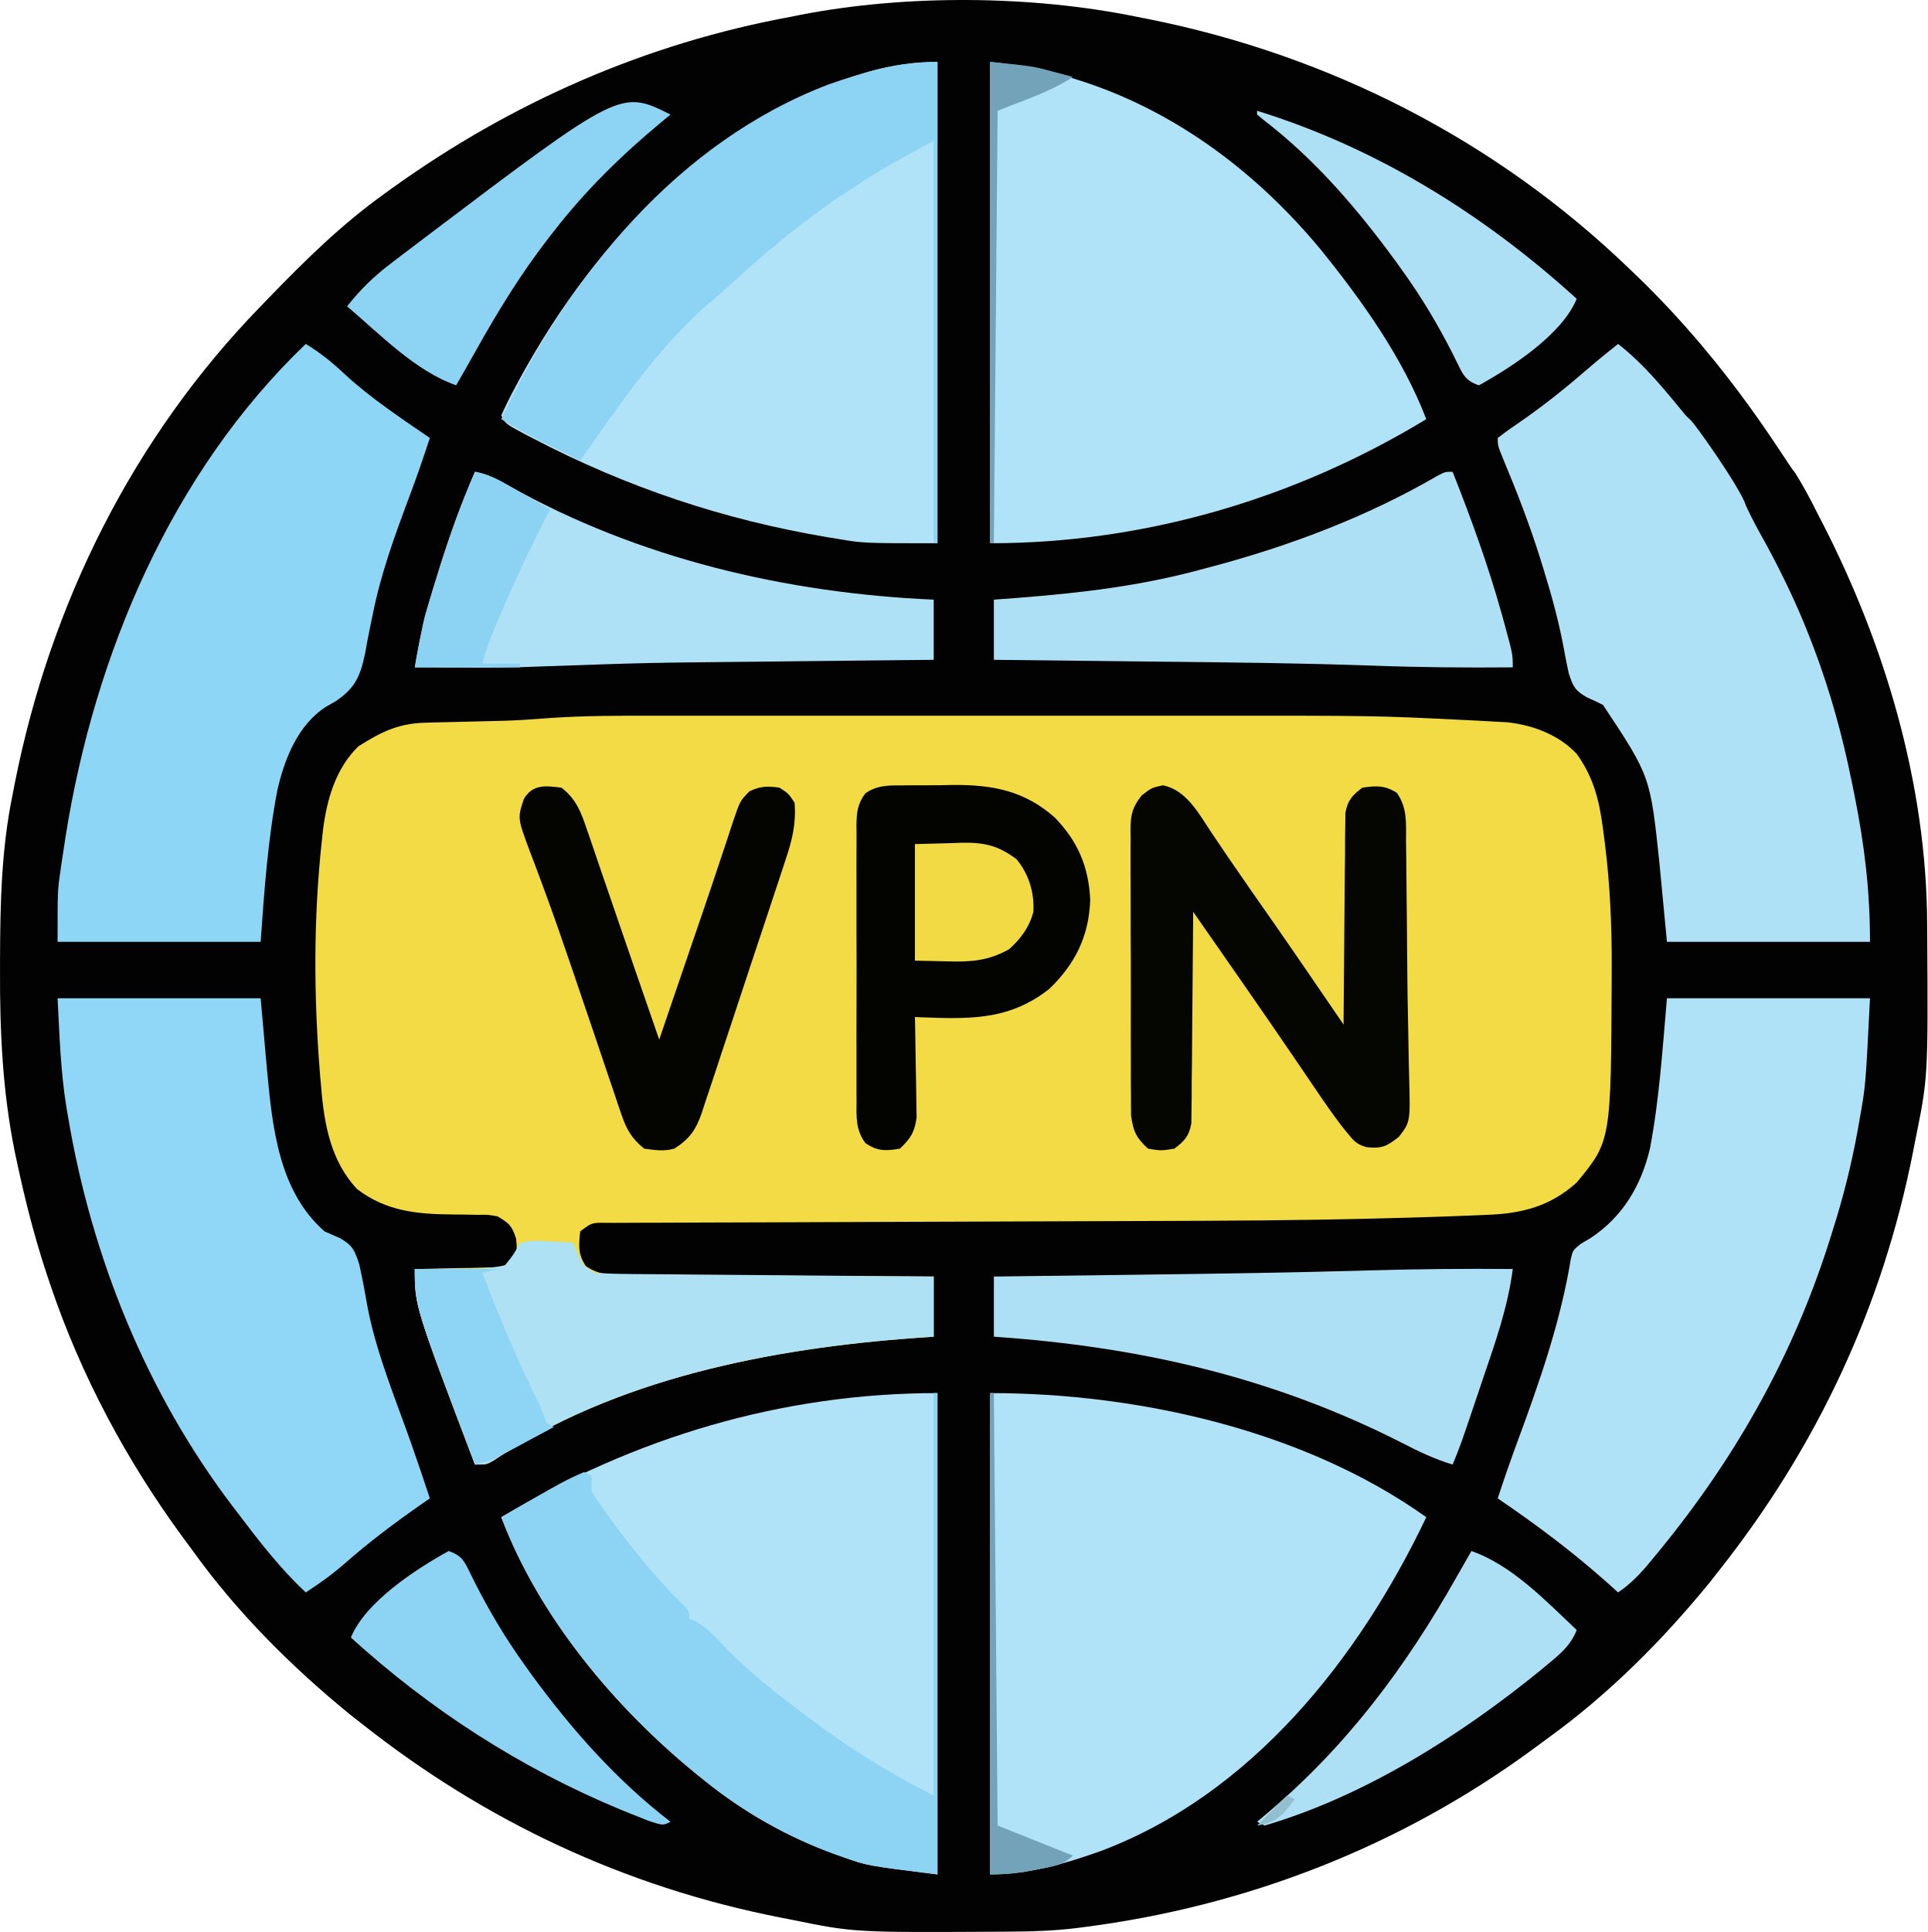
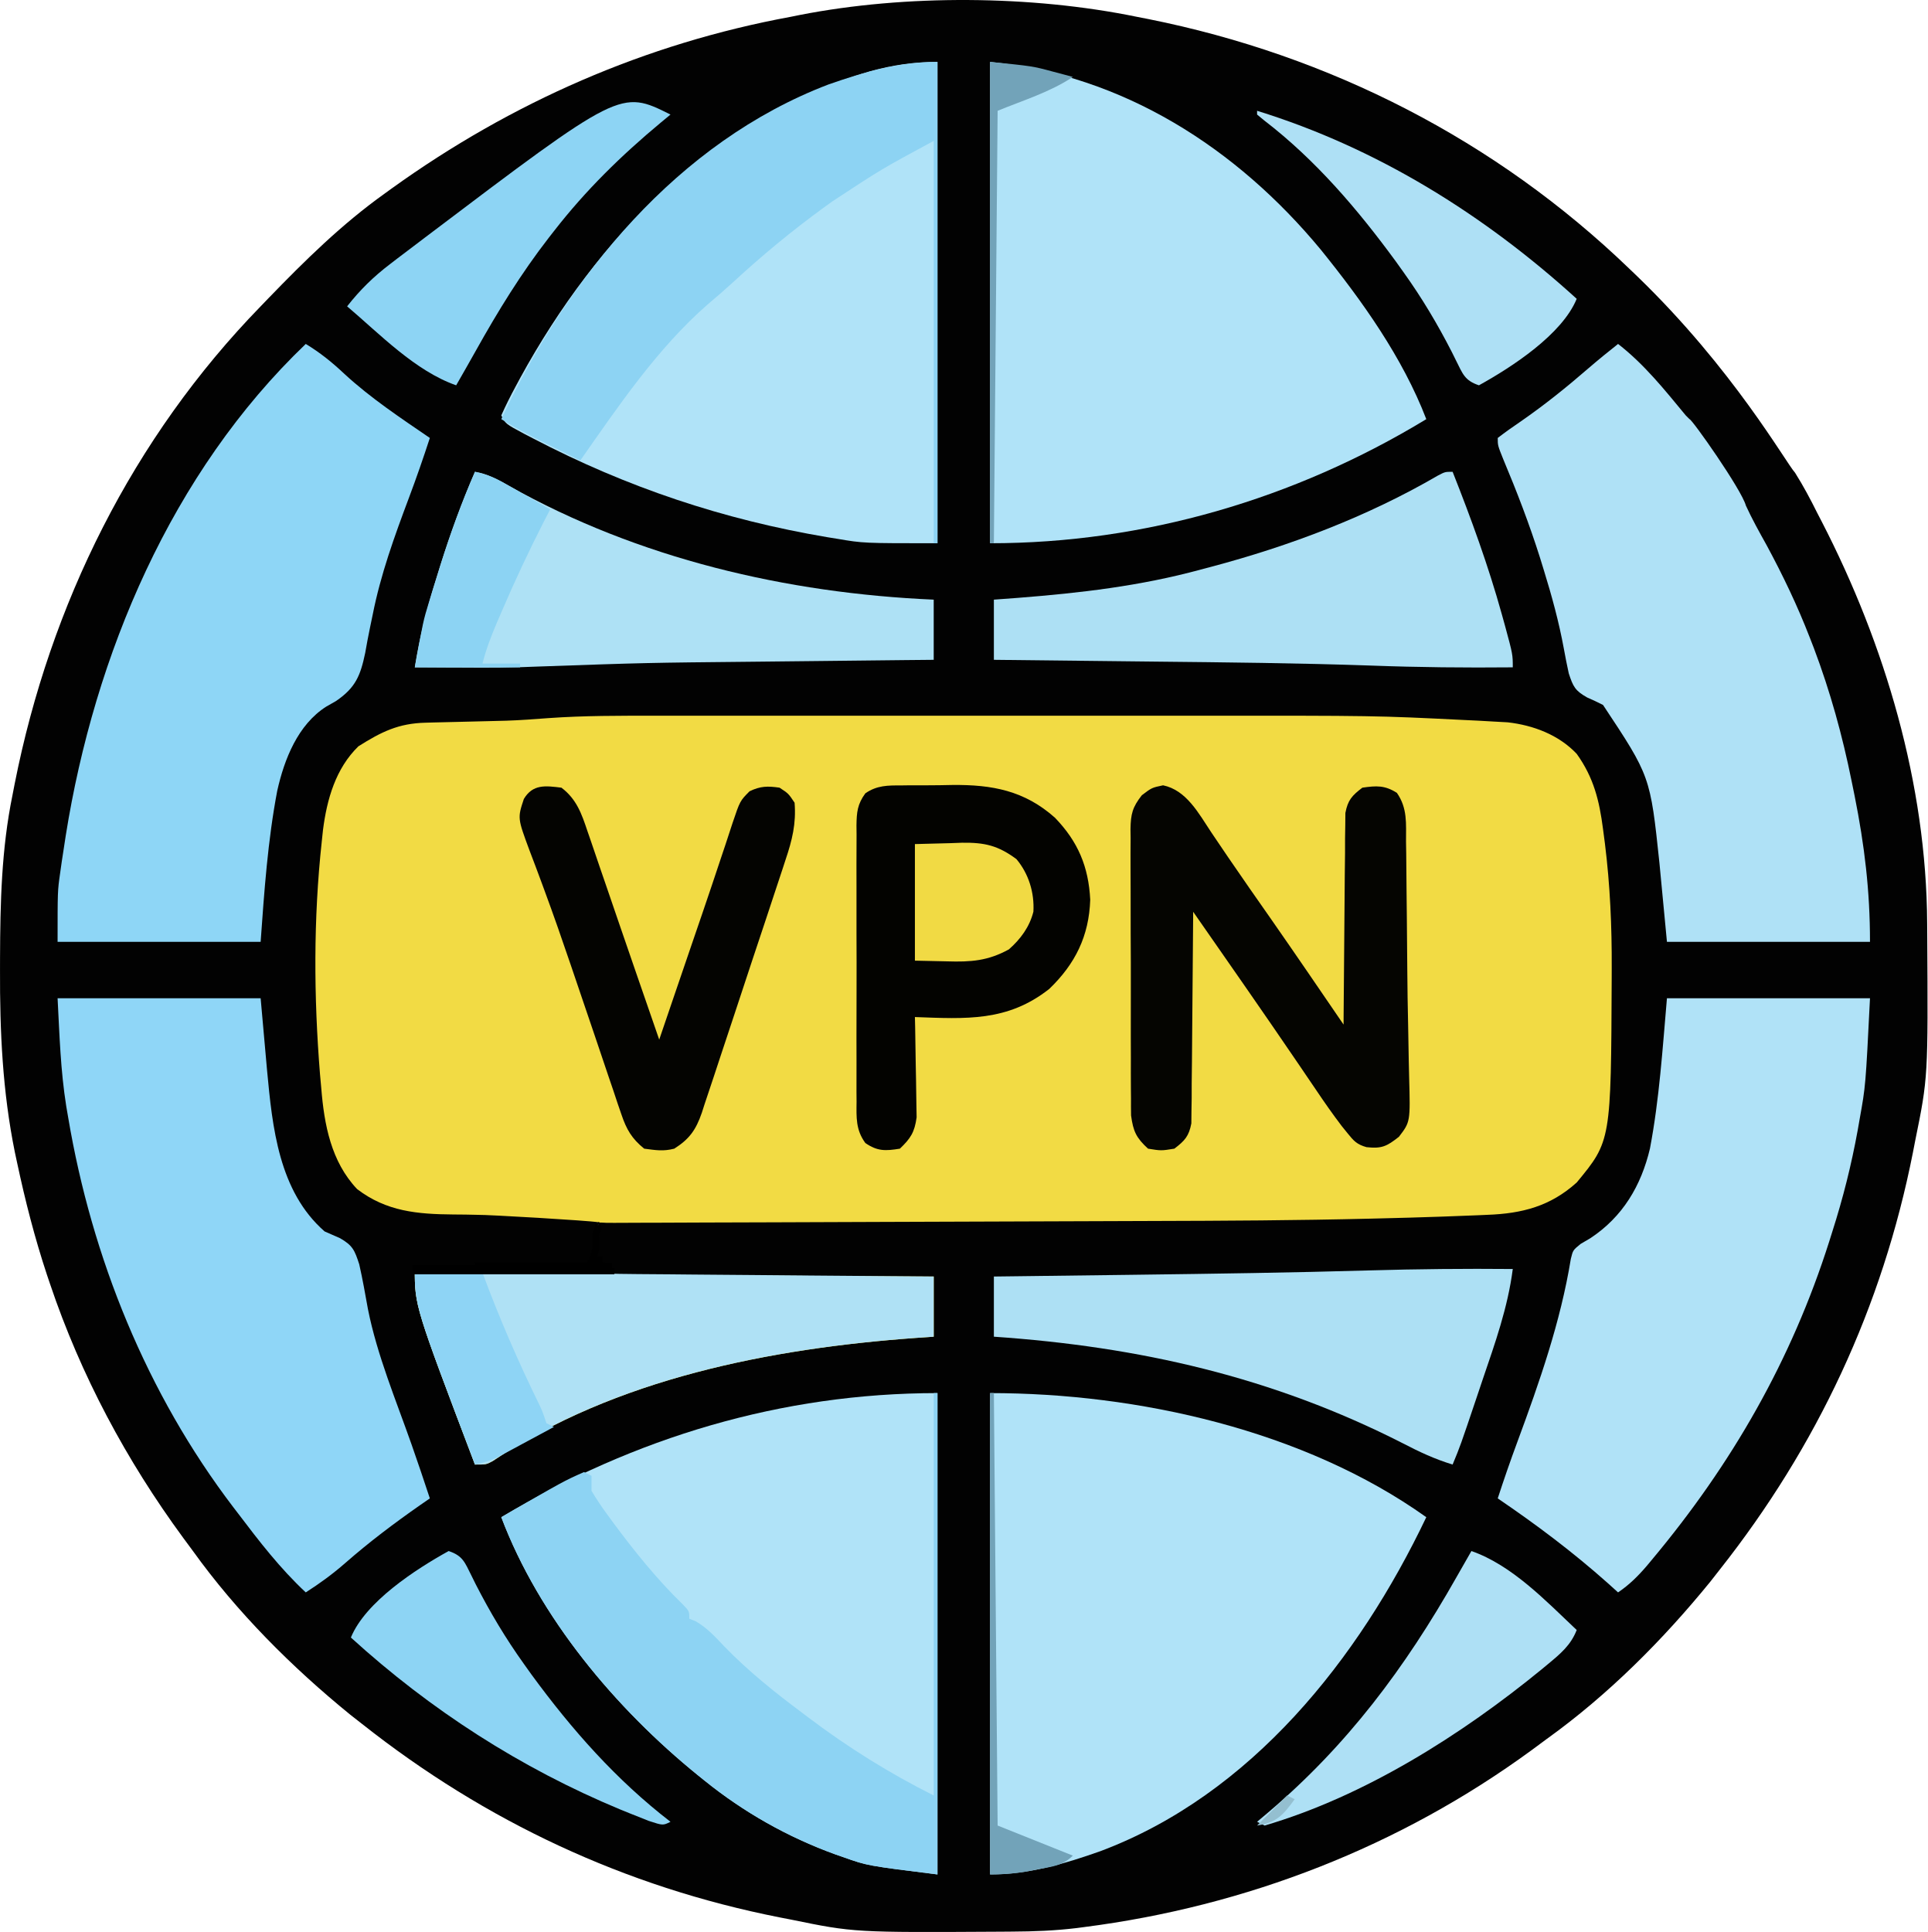
<svg xmlns="http://www.w3.org/2000/svg" viewBox="-11.905 1.686 512.623 513.77" width="512.623px" height="513.77px">
-   <path d="M 290.411 6.15 C 291.93 6.45 291.93 6.45 293.48 6.75 C 341.724 16.4 385.948 38.99 421.411 73.15 C 422.076 73.79 422.741 74.42 423.425 75.08 C 449.013 99.75 463.056 124.76 465.482 127.4 C 467.686 130.9 469.574 134.45 471.411 138.15 C 471.798 138.9 472.184 139.64 472.583 140.41 C 489.431 173.09 500.425 210.2 500.614 247.16 C 500.621 248.08 500.628 249.01 500.636 249.96 C 500.862 288.188 500.862 288.188 497.411 305.148 C 497.218 306.146 497.024 307.144 496.825 308.173 C 488.706 349.26 471.336 386.353 445.411 419.148 C 444.599 420.186 443.787 421.224 442.95 422.293 C 430.282 437.858 415.729 452.437 399.411 464.148 C 398.089 465.126 396.768 466.104 395.446 467.082 C 360.341 492.765 319.527 508.614 276.411 514.148 C 275.744 514.236 275.077 514.323 274.389 514.413 C 268.673 515.109 263.034 515.323 257.278 515.351 C 256.332 515.358 255.386 515.366 254.411 515.373 C 215.266 515.599 215.266 515.599 198.411 512.148 C 196.916 511.858 196.916 511.858 195.391 511.562 C 154.302 503.444 117.208 486.074 84.411 460.148 C 83.374 459.336 82.336 458.524 81.267 457.687 C 65.7 445.018 51.133 430.46 39.411 414.148 C 38.547 412.978 37.683 411.809 36.817 410.64 C 21.674 390.014 9.592 367.405 1.411 343.148 C 0.998 341.926 0.998 341.926 0.577 340.679 C -2.661 330.908 -5.194 321.026 -7.339 310.961 C -7.538 310.036 -7.736 309.111 -7.941 308.159 C -11.234 291.952 -11.964 276.018 -11.901 259.523 C -11.899 258.505 -11.897 257.487 -11.895 256.438 C -11.845 241.81 -11.531 227.52 -8.589 213.15 C -8.299 211.65 -8.299 211.65 -8.003 210.13 C 1.428 162.4 23.397 118.1 57.411 83.15 C 58.104 82.43 58.796 81.71 59.51 80.97 C 69.249 70.9 78.998 61.3 90.411 53.15 C 91.03 52.7 91.649 52.25 92.287 51.79 C 124.122 28.9 159.801 13.25 198.411 6.15 C 199.212 5.99 200.013 5.83 200.837 5.66 C 228.904 0.17 262.413 0.4 290.411 6.15 Z" fill="#020202" style="stroke-width: 1;" />
-   <path d="M 162.349 192.02 C 164.31 192.02 166.272 192.02 168.234 192.01 C 173.524 192.01 178.814 192.01 184.105 192.01 C 189.685 192.02 195.265 192.01 200.845 192.01 C 210.23 192.01 219.614 192.01 228.998 192.02 C 239.765 192.02 250.532 192.02 261.299 192.02 C 270.606 192.01 279.914 192.01 289.222 192.01 C 294.752 192.02 300.282 192.02 305.812 192.01 C 354.031 191.99 354.031 191.99 377.411 193.15 C 378.721 193.21 380.031 193.28 381.381 193.34 C 382.722 193.42 384.062 193.49 385.403 193.57 C 386.608 193.64 387.813 193.7 389.055 193.77 C 395.872 194.54 402.639 197.1 407.411 202.15 C 411.934 208.47 413.425 214.55 414.411 222.15 C 414.578 223.42 414.745 224.7 414.917 226.01 C 416.295 237.1 416.775 248.04 416.724 259.211 C 416.722 260.053 416.719 260.895 416.717 261.763 C 416.54 305.103 416.54 305.103 407.411 316.148 C 400.402 322.467 392.893 324.402 383.684 324.739 C 382.433 324.794 382.433 324.794 381.158 324.851 C 378.576 324.961 375.994 325.057 373.411 325.148 C 372.259 325.19 372.259 325.19 371.084 325.233 C 365.739 325.423 360.394 325.567 355.047 325.695 C 354.203 325.716 353.359 325.737 352.49 325.759 C 333.075 326.23 313.661 326.329 294.241 326.378 C 288.062 326.394 281.884 326.418 275.705 326.443 C 258.175 326.513 240.645 326.574 223.114 326.625 C 213.349 326.653 203.585 326.689 193.82 326.732 C 187.675 326.758 181.531 326.776 175.386 326.788 C 171.596 326.797 167.806 326.814 164.016 326.834 C 162.255 326.841 160.495 326.846 158.735 326.846 C 156.343 326.847 153.95 326.86 151.558 326.877 C 150.504 326.873 150.504 326.873 149.43 326.869 C 145.478 326.813 145.478 326.813 142.411 329.148 C 142 332.852 141.767 335.193 143.89 338.341 C 147.485 340.918 150.864 340.72 155.127 340.694 C 156.445 340.71 156.445 340.71 157.789 340.725 C 160.689 340.755 163.589 340.756 166.489 340.758 C 168.501 340.773 170.514 340.789 172.526 340.808 C 177.819 340.851 183.113 340.871 188.406 340.886 C 193.809 340.906 199.212 340.948 204.614 340.988 C 215.213 341.063 225.812 341.114 236.411 341.148 C 236.411 346.428 236.411 351.708 236.411 357.148 C 234.827 357.258 233.243 357.367 231.61 357.48 C 193.224 360.252 151.653 368.268 119.151 390.206 C 117.411 391.148 117.411 391.148 114.411 391.148 C 98.411 348.976 98.411 348.976 98.411 339.148 C 99.123 339.139 99.834 339.13 100.567 339.12 C 103.786 339.066 107.005 338.983 110.224 338.898 C 111.343 338.884 112.463 338.87 113.616 338.855 C 114.689 338.823 115.763 338.791 116.868 338.758 C 117.858 338.737 118.848 338.716 119.868 338.694 C 122.53 338.363 122.53 338.363 124.262 336.302 C 125.66 334.105 125.66 334.105 125.349 331.086 C 124.248 327.638 123.475 326.954 120.411 325.148 C 117.841 324.696 117.841 324.696 115.052 324.742 C 114.018 324.72 112.984 324.698 111.919 324.676 C 110.844 324.667 109.769 324.658 108.661 324.648 C 99.153 324.567 90.887 323.878 83.066 317.894 C 76.144 310.589 74.313 300.734 73.536 291.086 C 73.425 289.849 73.313 288.613 73.198 287.338 C 71.538 266.805 71.436 246.01 73.661 225.52 C 73.77 224.49 73.879 223.46 73.992 222.4 C 75.033 214.24 77.36 206.04 83.411 200.15 C 89.522 196.3 94.044 194.04 101.298 193.87 C 101.992 193.85 102.686 193.83 103.401 193.81 C 105.634 193.75 107.866 193.7 110.099 193.65 C 112.285 193.6 114.471 193.54 116.657 193.49 C 118.675 193.43 120.693 193.38 122.711 193.34 C 126.471 193.22 130.208 192.93 133.959 192.65 C 143.419 191.98 152.869 192.01 162.349 192.02 Z" fill="#F2DB44" style="stroke-width: 1;" />
+   <path d="M 290.411 6.15 C 291.93 6.45 291.93 6.45 293.48 6.75 C 341.724 16.4 385.948 38.99 421.411 73.15 C 422.076 73.79 422.741 74.42 423.425 75.08 C 449.013 99.75 463.056 124.76 465.482 127.4 C 467.686 130.9 469.574 134.45 471.411 138.15 C 471.798 138.9 472.184 139.64 472.583 140.41 C 489.431 173.09 500.425 210.2 500.614 247.16 C 500.621 248.08 500.628 249.01 500.636 249.96 C 500.862 288.188 500.862 288.188 497.411 305.148 C 497.218 306.146 497.024 307.144 496.825 308.173 C 488.706 349.26 471.336 386.353 445.411 419.148 C 444.599 420.186 443.787 421.224 442.95 422.293 C 430.282 437.858 415.729 452.437 399.411 464.148 C 398.089 465.126 396.768 466.104 395.446 467.082 C 360.341 492.765 319.527 508.614 276.411 514.148 C 275.744 514.236 275.077 514.323 274.389 514.413 C 268.673 515.109 263.034 515.323 257.278 515.351 C 256.332 515.358 255.386 515.366 254.411 515.373 C 215.266 515.599 215.266 515.599 198.411 512.148 C 196.916 511.858 196.916 511.858 195.391 511.562 C 154.302 503.444 117.208 486.074 84.411 460.148 C 83.374 459.336 82.336 458.524 81.267 457.687 C 65.7 445.018 51.133 430.46 39.411 414.148 C 38.547 412.978 37.683 411.809 36.817 410.64 C 21.674 390.014 9.592 367.405 1.411 343.148 C 0.998 341.926 0.998 341.926 0.577 340.679 C -2.661 330.908 -5.194 321.026 -7.339 310.961 C -7.538 310.036 -7.736 309.111 -7.941 308.159 C -11.234 291.952 -11.964 276.018 -11.901 259.523 C -11.899 258.505 -11.897 257.487 -11.895 256.438 C -11.845 241.81 -11.531 227.52 -8.589 213.15 C -8.299 211.65 -8.299 211.65 -8.003 210.13 C 1.428 162.4 23.397 118.1 57.411 83.15 C 58.104 82.43 58.796 81.71 59.51 80.97 C 69.249 70.9 78.998 61.3 90.411 53.15 C 91.03 52.7 91.649 52.25 92.287 51.79 C 124.122 28.9 159.801 13.25 198.411 6.15 C 199.212 5.99 200.013 5.83 200.837 5.66 C 228.904 0.17 262.413 0.4 290.411 6.15" fill="#020202" style="stroke-width: 1;" />
+   <path d="M 162.349 192.02 C 164.31 192.02 166.272 192.02 168.234 192.01 C 173.524 192.01 178.814 192.01 184.105 192.01 C 189.685 192.02 195.265 192.01 200.845 192.01 C 210.23 192.01 219.614 192.01 228.998 192.02 C 239.765 192.02 250.532 192.02 261.299 192.02 C 270.606 192.01 279.914 192.01 289.222 192.01 C 294.752 192.02 300.282 192.02 305.812 192.01 C 354.031 191.99 354.031 191.99 377.411 193.15 C 378.721 193.21 380.031 193.28 381.381 193.34 C 382.722 193.42 384.062 193.49 385.403 193.57 C 386.608 193.64 387.813 193.7 389.055 193.77 C 395.872 194.54 402.639 197.1 407.411 202.15 C 411.934 208.47 413.425 214.55 414.411 222.15 C 414.578 223.42 414.745 224.7 414.917 226.01 C 416.295 237.1 416.775 248.04 416.724 259.211 C 416.722 260.053 416.719 260.895 416.717 261.763 C 416.54 305.103 416.54 305.103 407.411 316.148 C 400.402 322.467 392.893 324.402 383.684 324.739 C 382.433 324.794 382.433 324.794 381.158 324.851 C 378.576 324.961 375.994 325.057 373.411 325.148 C 372.259 325.19 372.259 325.19 371.084 325.233 C 365.739 325.423 360.394 325.567 355.047 325.695 C 354.203 325.716 353.359 325.737 352.49 325.759 C 333.075 326.23 313.661 326.329 294.241 326.378 C 288.062 326.394 281.884 326.418 275.705 326.443 C 258.175 326.513 240.645 326.574 223.114 326.625 C 213.349 326.653 203.585 326.689 193.82 326.732 C 187.675 326.758 181.531 326.776 175.386 326.788 C 171.596 326.797 167.806 326.814 164.016 326.834 C 162.255 326.841 160.495 326.846 158.735 326.846 C 156.343 326.847 153.95 326.86 151.558 326.877 C 150.504 326.873 150.504 326.873 149.43 326.869 C 145.478 326.813 148.839 325.335 145.348 338.635 C 114.155 339.254 150.864 340.72 155.127 340.694 C 156.445 340.71 156.445 340.71 157.789 340.725 C 160.689 340.755 163.589 340.756 166.489 340.758 C 168.501 340.773 170.514 340.789 172.526 340.808 C 177.819 340.851 183.113 340.871 188.406 340.886 C 193.809 340.906 199.212 340.948 204.614 340.988 C 215.213 341.063 225.812 341.114 236.411 341.148 C 236.411 346.428 236.411 351.708 236.411 357.148 C 234.827 357.258 233.243 357.367 231.61 357.48 C 193.224 360.252 151.653 368.268 119.151 390.206 C 117.411 391.148 117.411 391.148 114.411 391.148 C 98.411 348.976 98.411 348.976 98.411 339.148 C 99.123 339.139 99.834 339.13 100.567 339.12 C 103.786 339.066 107.005 338.983 110.224 338.898 C 111.343 338.884 112.463 338.87 113.616 338.855 C 114.689 338.823 115.763 338.791 116.868 338.758 C 117.858 338.737 144.172 338.716 145.192 338.694 C 146.222 332.75 147.428 330.674 147.236 326.714 C 144.666 326.262 117.841 324.696 115.052 324.742 C 114.018 324.72 112.984 324.698 111.919 324.676 C 110.844 324.667 109.769 324.658 108.661 324.648 C 99.153 324.567 90.887 323.878 83.066 317.894 C 76.144 310.589 74.313 300.734 73.536 291.086 C 73.425 289.849 73.313 288.613 73.198 287.338 C 71.538 266.805 71.436 246.01 73.661 225.52 C 73.77 224.49 73.879 223.46 73.992 222.4 C 75.033 214.24 77.36 206.04 83.411 200.15 C 89.522 196.3 94.044 194.04 101.298 193.87 C 101.992 193.85 102.686 193.83 103.401 193.81 C 105.634 193.75 107.866 193.7 110.099 193.65 C 112.285 193.6 114.471 193.54 116.657 193.49 C 118.675 193.43 120.693 193.38 122.711 193.34 C 126.471 193.22 130.208 192.93 133.959 192.65 C 143.419 191.98 152.869 192.01 162.349 192.02 Z" fill="#F2DB44" style="stroke-width: 1;" />
  <path d="M 237.411 372.148 C 237.411 414.388 237.411 456.628 237.411 500.148 C 218.711 497.811 218.711 497.811 212.474 495.586 C 211.736 495.33 210.999 495.075 210.239 494.812 C 197.606 490.238 185.853 483.591 175.411 475.148 C 174.874 474.717 174.337 474.285 173.784 473.841 C 151.813 456.043 131.494 431.822 121.411 405.148 C 156.838 383.938 196.053 372.148 237.411 372.148 Z" fill="#B0E3F8" style="stroke-width: 1;" />
  <path d="M 237.411 18.15 C 237.411 60.39 237.411 102.63 237.411 146.15 C 217.677 146.15 217.677 146.15 210.724 144.96 C 209.902 144.83 209.081 144.69 208.235 144.56 C 180.473 139.88 154.789 131.29 129.849 118.27 C 129.116 117.89 128.382 117.51 127.627 117.12 C 122.535 114.4 122.535 114.4 121.411 112.15 C 122.598 109.5 123.845 107 125.224 104.46 C 125.633 103.7 126.043 102.94 126.464 102.15 C 146.959 64.72 177.794 33.01 219.427 20.66 C 225.395 18.99 231.191 18.15 237.411 18.15 Z" fill="#B0E3F8" style="stroke-width: 1;" />
  <path d="M 251.411 372.148 C 290.629 372.148 334.902 381.982 367.411 405.148 C 349.462 442.807 320.908 478.911 280.716 493.972 C 271.133 497.365 261.645 500.148 251.411 500.148 C 251.411 457.908 251.411 415.668 251.411 372.148 Z" fill="#B0E3F8" style="stroke-width: 1;" />
  <path d="M 251.411 18.15 C 286.771 21.68 316.989 41.02 339.411 68.15 C 350.372 81.72 361.118 96.77 367.411 113.15 C 332.424 134.41 292.296 146.15 251.411 146.15 C 251.411 103.91 251.411 61.67 251.411 18.15 Z" fill="#B0E3F8" style="stroke-width: 1;" />
  <path d="M 418.411 93.15 C 425.439 98.61 430.769 105.33 436.411 112.15 C 436.741 112.48 437.071 112.81 437.411 113.15 C 438 113.05 451.263 131.87 452.411 136.15 C 454.062 139.75 455.983 143.19 457.911 146.65 C 462.248 154.69 466.113 162.75 469.411 171.27 C 469.76 172.17 470.109 173.07 470.468 173.99 C 474.852 185.6 478.083 197.31 480.536 209.46 C 480.924 211.37 480.924 211.37 481.32 213.31 C 483.962 226.54 485.411 238.57 485.411 252.148 C 467.591 252.148 449.771 252.148 431.411 252.148 C 430.751 245.22 430.091 238.29 429.411 231.15 C 426.981 208.1 426.981 208.1 414.411 189.15 C 413.017 188.44 411.6 187.77 410.161 187.15 C 407.003 185.36 406.458 184.29 405.302 180.76 C 404.81 178.56 404.389 176.34 403.98 174.12 C 402.669 167.01 400.795 160.18 398.661 153.27 C 398.322 152.17 397.982 151.07 397.632 149.94 C 394.816 141.04 391.493 132.41 387.88 123.81 C 386.411 120.15 386.411 120.15 386.411 118.15 C 388.443 116.59 390.481 115.14 392.599 113.71 C 398.906 109.34 404.774 104.62 410.571 99.59 C 413.14 97.38 415.751 95.25 418.411 93.15 Z" fill="#AFE1F6" style="stroke-width: 1;" />
  <path d="M 69.411 93.15 C 73.261 95.48 76.446 98.06 79.724 101.15 C 86.709 107.58 94.59 112.8 102.411 118.15 C 100.672 123.49 98.836 128.78 96.862 134.03 C 93.005 144.31 89.311 154.46 87.189 165.26 C 86.842 166.92 86.842 166.92 86.488 168.62 C 86.03 170.84 85.605 173.07 85.22 175.31 C 83.946 181.38 82.666 184.55 77.442 188.12 C 76.59 188.6 75.737 189.09 74.858 189.59 C 67.321 194.39 63.704 203.56 61.829 211.96 C 59.304 225.2 58.37 238.73 57.411 252.148 C 39.591 252.148 21.771 252.148 3.411 252.148 C 3.411 238.62 3.411 238.62 4.075 233.95 C 4.225 232.9 4.374 231.85 4.528 230.76 C 4.695 229.67 4.863 228.58 5.036 227.46 C 5.214 226.3 5.391 225.13 5.574 223.93 C 13.234 175.84 33.674 127.35 69.411 93.15 Z" fill="#8ED6F6" style="stroke-width: 1;" />
  <path d="M 431.411 267.148 C 449.231 267.148 467.051 267.148 485.411 267.148 C 484.245 290.479 484.245 290.479 482.661 299.273 C 482.485 300.281 482.309 301.288 482.127 302.326 C 480.465 311.462 478.237 320.308 475.411 329.148 C 475.138 330.017 474.865 330.887 474.584 331.782 C 464.511 363.47 448.672 391.034 427.411 416.461 C 426.966 416.994 426.522 417.528 426.064 418.077 C 423.725 420.818 421.397 423.123 418.411 425.148 C 417.526 424.349 416.64 423.55 415.728 422.726 C 406.429 414.445 396.707 407.142 386.411 400.148 C 388.07 395.054 389.815 390.01 391.681 384.988 C 397.527 369.177 403.129 353.156 405.85 336.455 C 406.411 334.148 406.411 334.148 408.45 332.48 C 409.304 331.979 410.157 331.477 411.036 330.961 C 419.63 325.306 424.552 317.016 426.896 307.097 C 429.402 293.892 430.248 280.528 431.411 267.148 Z" fill="#B0E2F7" style="stroke-width: 1;" />
  <path d="M 3.411 267.148 C 21.231 267.148 39.051 267.148 57.411 267.148 C 58.724 281.773 58.724 281.773 59.116 286.291 C 60.533 301.467 62.214 318.458 74.411 329.148 C 75.781 329.763 77.157 330.367 78.536 330.961 C 81.893 332.897 82.403 334.124 83.634 337.898 C 84.53 341.843 85.227 345.825 85.946 349.805 C 88.381 362.065 93.41 374.043 97.544 385.801 C 99.217 390.567 100.832 395.35 102.411 400.148 C 101.551 400.743 100.692 401.337 99.806 401.949 C 92.87 406.795 86.215 411.808 79.852 417.392 C 76.519 420.299 73.127 422.771 69.411 425.148 C 62.586 418.778 57.032 411.569 51.411 404.148 C 50.989 403.598 50.568 403.047 50.133 402.48 C 27.121 372.285 12.506 336.109 6.224 298.836 C 6.056 297.864 5.889 296.893 5.717 295.892 C 4.182 286.225 3.935 277.101 3.411 267.148 Z" fill="#8FD6F7" style="stroke-width: 1;" />
-   <path d="M 126.411 332.148 C 129.864 331.562 129.864 331.562 133.661 331.773 C 135.556 331.854 135.556 331.854 137.489 331.937 C 138.454 332.007 139.418 332.077 140.411 332.148 C 140.844 333.097 141.277 334.046 141.724 335.023 C 143.204 338.349 143.204 338.349 146.411 340.148 C 149.309 340.362 152.114 340.46 155.013 340.467 C 155.892 340.477 156.77 340.487 157.675 340.498 C 160.58 340.528 163.486 340.545 166.392 340.562 C 168.405 340.581 170.419 340.601 172.432 340.621 C 177.734 340.672 183.036 340.712 188.338 340.749 C 193.747 340.789 199.156 340.84 204.566 340.89 C 215.181 340.987 225.796 341.072 236.411 341.148 C 236.411 346.428 236.411 351.708 236.411 357.148 C 234.827 357.258 233.243 357.367 231.61 357.48 C 193.224 360.252 151.653 368.268 119.151 390.206 C 117.411 391.148 117.411 391.148 114.411 391.148 C 98.411 348.976 98.411 348.976 98.411 339.148 C 99.117 339.149 99.823 339.151 100.551 339.152 C 103.755 339.14 106.957 339.082 110.161 339.023 C 111.272 339.026 112.384 339.028 113.528 339.031 C 116.603 338.957 119.412 338.839 122.411 338.148 C 124.755 335.217 124.755 335.217 126.411 332.148 Z" fill="#AFE1F5" style="stroke-width: 1;" />
+   <path d="M 122.411 338.148 C 126.974 338.48 143.204 338.349 146.411 340.148 C 149.309 340.362 152.114 340.46 155.013 340.467 C 155.892 340.477 156.77 340.487 157.675 340.498 C 160.58 340.528 163.486 340.545 166.392 340.562 C 168.405 340.581 170.419 340.601 172.432 340.621 C 177.734 340.672 183.036 340.712 188.338 340.749 C 193.747 340.789 199.156 340.84 204.566 340.89 C 215.181 340.987 225.796 341.072 236.411 341.148 C 236.411 346.428 236.411 351.708 236.411 357.148 C 234.827 357.258 233.243 357.367 231.61 357.48 C 193.224 360.252 151.653 368.268 119.151 390.206 C 117.411 391.148 117.411 391.148 114.411 391.148 C 98.411 348.976 98.411 348.976 98.411 339.148 C 99.117 339.149 99.823 339.151 100.551 339.152 C 103.755 339.14 106.957 339.082 110.161 339.023 C 111.272 339.026 112.384 339.028 113.528 339.031 C 116.603 338.957 119.412 338.839 122.411 338.148 Z" fill="#AFE1F5" style="stroke-width: 1;" />
  <path d="M 236.411 372.148 C 236.741 372.148 237.071 372.148 237.411 372.148 C 237.411 414.388 237.411 456.628 237.411 500.148 C 218.711 497.811 218.711 497.811 212.474 495.586 C 211.736 495.33 210.999 495.075 210.239 494.812 C 197.606 490.238 185.853 483.591 175.411 475.148 C 174.874 474.717 174.337 474.285 173.784 473.841 C 151.813 456.043 131.494 431.822 121.411 405.148 C 138.055 395.518 138.055 395.518 143.411 393.148 C 144.071 393.478 144.731 393.808 145.411 394.148 C 145.411 395.468 145.411 396.788 145.411 398.148 C 146.753 400.398 148.107 402.43 149.661 404.523 C 150.103 405.13 150.545 405.736 151 406.361 C 156.705 414.071 162.861 421.749 169.763 428.422 C 171.411 430.148 171.411 430.148 171.411 432.148 C 172.235 432.475 172.235 432.475 173.075 432.808 C 176.166 434.581 178.363 437.022 180.786 439.586 C 187.168 446.138 194.087 451.692 201.411 457.148 C 201.965 457.568 202.519 457.988 203.089 458.421 C 213.515 466.307 224.712 473.299 236.411 479.148 C 236.411 443.838 236.411 408.528 236.411 372.148 Z" fill="#8DD3F3" style="stroke-width: 1;" />
  <path d="M 237.411 18.15 C 237.411 60.39 237.411 102.63 237.411 146.15 C 237.081 146.15 236.751 146.15 236.411 146.15 C 236.411 110.84 236.411 75.53 236.411 39.15 C 222.487 46.67 222.487 46.67 209.411 55.27 C 208.712 55.78 208.012 56.28 207.292 56.8 C 198.757 63.01 190.761 69.62 183.005 76.78 C 180.804 78.79 178.565 80.73 176.286 82.65 C 162.909 94.34 152.551 109.68 142.411 124.15 C 139.847 122.88 137.285 121.61 134.724 120.34 C 134.002 119.98 133.281 119.62 132.538 119.26 C 128.73 117.36 125.022 115.41 121.411 113.15 C 139.272 75.12 168.187 39.52 208.411 24.15 C 217.925 20.82 227.258 18.15 237.411 18.15 Z" fill="#8DD3F3" style="stroke-width: 1;" />
  <path d="M 297.411 210.52 C 303.639 211.82 306.879 218 310.224 223.02 C 311.19 224.45 312.158 225.88 313.126 227.31 C 313.649 228.08 314.172 228.86 314.711 229.65 C 318.471 235.17 322.313 240.64 326.137 246.11 C 332.623 255.415 339.015 264.782 345.411 274.148 C 345.415 273.418 345.418 272.688 345.422 271.935 C 345.46 265.049 345.517 258.163 345.595 251.278 C 345.635 247.74 345.667 244.2 345.682 240.66 C 345.7 236.59 345.75 232.52 345.802 228.45 C 345.803 227.18 345.804 225.9 345.806 224.6 C 345.825 223.42 345.845 222.23 345.865 221.02 C 345.879 219.46 345.879 219.46 345.892 217.87 C 346.547 214.44 347.659 213.24 350.411 211.15 C 354.148 210.61 356.364 210.48 359.592 212.53 C 362.434 216.62 362.014 220.63 362.021 225.5 C 362.037 226.54 362.054 227.57 362.072 228.64 C 362.121 232.02 362.142 235.39 362.161 238.77 C 362.186 241.09 362.211 243.41 362.238 245.73 C 362.288 250.36 362.326 254.99 362.356 259.623 C 362.391 264.547 362.468 269.468 362.582 274.39 C 362.652 277.531 362.703 280.671 362.749 283.812 C 362.774 285.233 362.806 286.654 362.847 288.075 C 363.173 300.022 363.173 300.022 360.134 303.984 C 356.887 306.565 355.52 307.184 351.506 306.746 C 348.944 306.015 348.142 305.119 346.482 303.062 C 345.712 302.11 345.712 302.11 344.926 301.139 C 342.586 298.064 340.379 294.918 338.224 291.711 C 337.255 290.286 336.286 288.862 335.317 287.437 C 334.588 286.361 334.588 286.361 333.845 285.263 C 331.651 282.028 329.438 278.807 327.224 275.586 C 326.818 274.995 326.411 274.403 325.993 273.794 C 321.7 267.554 317.375 261.337 313.048 255.121 C 312.311 254.062 311.574 253.003 310.815 251.912 C 309.014 249.32 307.213 246.74 305.411 244.15 C 305.408 244.88 305.404 245.61 305.4 246.36 C 305.362 253.247 305.305 260.133 305.227 267.019 C 305.188 270.559 305.156 274.099 305.14 277.639 C 305.122 281.71 305.072 285.78 305.021 289.851 C 305.019 291.756 305.019 291.756 305.017 293.7 C 304.987 295.471 304.987 295.471 304.957 297.278 C 304.948 298.317 304.939 299.357 304.93 300.427 C 304.276 303.859 303.161 305.048 300.411 307.148 C 296.911 307.711 296.911 307.711 293.411 307.148 C 290.281 304.268 289.467 302.563 288.897 298.316 C 288.87 296.799 288.865 295.282 288.878 293.765 C 288.869 292.934 288.861 292.102 288.852 291.246 C 288.829 288.505 288.836 285.764 288.845 283.023 C 288.84 281.114 288.833 279.205 288.826 277.296 C 288.816 273.298 288.82 269.301 288.835 265.303 C 288.852 260.181 288.828 255.06 288.793 249.94 C 288.771 246 288.773 242.06 288.781 238.12 C 288.782 236.23 288.775 234.34 288.76 232.45 C 288.743 229.81 288.757 227.17 288.78 224.53 C 288.768 223.75 288.757 222.97 288.745 222.17 C 288.815 218.17 289.257 216.34 291.763 213.16 C 294.411 211.15 294.411 211.15 297.411 210.52 Z" fill="#050501" style="stroke-width: 1;" />
  <path d="M 374.411 127.15 C 379.339 139.6 383.885 152.06 387.474 164.96 C 387.772 166.03 388.071 167.11 388.378 168.21 C 390.411 175.71 390.411 175.71 390.411 179.15 C 377.846 179.27 365.312 179.15 352.755 178.68 C 333.444 178.01 314.128 177.82 294.807 177.62 C 290.005 177.56 285.203 177.51 280.401 177.46 C 271.071 177.35 261.741 177.25 252.411 177.15 C 252.411 171.87 252.411 166.59 252.411 161.15 C 254.538 160.99 256.665 160.83 258.857 160.67 C 275.413 159.37 291.339 157.53 307.411 153.15 C 308.288 152.92 309.164 152.69 310.067 152.45 C 331.03 146.89 351.733 139.08 370.513 128.14 C 372.411 127.15 372.411 127.15 374.411 127.15 Z" fill="#ADE0F4" style="stroke-width: 1;" />
  <path d="M 390.411 339.148 C 389.097 349.357 385.718 358.831 382.411 368.523 C 381.858 370.165 381.306 371.807 380.755 373.449 C 376.45 386.221 376.45 386.221 374.411 391.148 C 369.742 389.732 365.534 387.773 361.224 385.523 C 326.532 367.846 291.071 359.803 252.411 357.148 C 252.411 351.868 252.411 346.588 252.411 341.148 C 254.479 341.123 256.547 341.098 258.677 341.072 C 268.276 340.955 277.875 340.834 287.474 340.711 C 288.335 340.7 289.196 340.689 290.083 340.677 C 310.847 340.411 331.608 340.125 352.366 339.52 C 365.051 339.15 377.722 339.033 390.411 339.148 Z" fill="#ADE0F4" style="stroke-width: 1;" />
  <path d="M 114.411 127.15 C 117.836 127.71 120.538 129.24 123.536 130.93 C 157.929 150.23 197.266 159.44 236.411 161.15 C 236.411 166.43 236.411 171.71 236.411 177.15 C 232.692 177.19 232.692 177.19 228.898 177.22 C 220.604 177.31 212.31 177.4 204.016 177.49 C 198.999 177.54 193.982 177.6 188.965 177.65 C 160.058 177.93 160.058 177.93 131.171 178.94 C 124.416 179.26 117.672 179.26 110.911 179.21 C 109.07 179.2 109.07 179.2 107.192 179.2 C 104.265 179.19 101.338 179.17 98.411 179.15 C 99.683 171 101.697 163.26 104.161 155.4 C 104.512 154.27 104.864 153.13 105.226 151.96 C 107.888 143.51 110.87 135.28 114.411 127.15 Z" fill="#AEE1F5" style="stroke-width: 1;" />
  <path d="M 227.817 210.55 C 228.538 210.54 229.259 210.53 230.001 210.52 C 231.527 210.51 233.054 210.51 234.58 210.52 C 236.877 210.52 239.169 210.48 241.466 210.43 C 251.916 210.34 260.511 211.9 268.634 219.12 C 274.779 225.47 277.601 232.17 278.036 240.96 C 277.714 250.58 274.071 257.996 267.161 264.648 C 256.041 273.428 245.008 272.636 231.411 272.148 C 231.432 273.031 231.453 273.913 231.475 274.823 C 231.543 278.112 231.593 281.401 231.631 284.691 C 231.651 286.112 231.678 287.533 231.713 288.954 C 231.762 291.002 231.784 293.049 231.802 295.097 C 231.823 296.328 231.844 297.559 231.865 298.827 C 231.325 302.779 230.276 304.413 227.411 307.148 C 223.581 307.764 221.462 307.872 218.225 305.642 C 215.665 302.122 215.851 298.869 215.894 294.68 C 215.887 293.827 215.88 292.975 215.872 292.096 C 215.855 289.28 215.866 286.465 215.88 283.648 C 215.877 281.691 215.873 279.733 215.868 277.775 C 215.862 273.673 215.871 269.571 215.89 265.469 C 215.913 260.209 215.899 254.95 215.875 249.69 C 215.861 245.65 215.866 241.61 215.876 237.56 C 215.879 235.62 215.875 233.68 215.866 231.75 C 215.856 229.04 215.871 226.33 215.894 223.62 C 215.886 222.81 215.877 222.01 215.869 221.19 C 215.923 217.65 216.117 215.55 218.232 212.65 C 221.317 210.52 224.193 210.54 227.817 210.55 Z" fill="#030300" style="stroke-width: 1;" />
  <path d="M 137.411 211.15 C 141.436 214.21 142.781 218.07 144.329 222.72 C 144.588 223.46 144.847 224.21 145.114 224.98 C 145.953 227.41 146.776 229.84 147.599 232.27 C 148.173 233.94 148.748 235.61 149.324 237.28 C 150.48 240.64 151.63 243.99 152.774 247.35 C 154.255 251.698 155.754 256.04 157.263 260.379 C 159.321 266.299 161.37 272.222 163.411 278.148 C 163.793 277.027 164.176 275.905 164.569 274.75 C 165.11 273.162 165.651 271.575 166.192 269.988 C 166.482 269.139 166.771 268.29 167.069 267.416 C 168.66 262.751 170.253 258.086 171.85 253.423 C 172.493 251.546 173.136 249.67 173.778 247.79 C 174.095 246.87 174.413 245.94 174.739 244.99 C 176.512 239.8 178.261 234.61 179.982 229.41 C 180.338 228.35 180.694 227.28 181.062 226.19 C 181.693 224.3 182.315 222.41 182.925 220.51 C 184.9 214.66 184.9 214.66 187.435 212.11 C 190.307 210.71 192.266 210.69 195.411 211.15 C 197.786 212.71 197.786 212.71 199.411 215.15 C 199.858 220.73 198.766 225.11 197.012 230.31 C 196.757 231.1 196.501 231.88 196.238 232.69 C 195.397 235.27 194.54 237.84 193.681 240.41 C 193.087 242.21 192.494 244 191.901 245.8 C 190.658 249.56 189.407 253.311 188.15 257.064 C 186.542 261.869 184.959 266.683 183.383 271.499 C 182.165 275.208 180.932 278.912 179.695 282.615 C 179.104 284.387 178.52 286.162 177.94 287.938 C 177.128 290.421 176.296 292.896 175.457 295.37 C 175.223 296.102 174.988 296.834 174.747 297.588 C 173.177 302.128 171.478 304.571 167.411 307.148 C 164.424 307.905 162.578 307.55 159.411 307.148 C 156.134 304.495 154.708 302.047 153.372 298.09 C 153.024 297.078 152.675 296.067 152.317 295.025 C 151.953 293.931 151.59 292.838 151.216 291.711 C 150.631 290 150.631 290 150.035 288.254 C 148.775 284.556 147.53 280.852 146.286 277.148 C 145.006 273.371 143.722 269.595 142.437 265.819 C 141.594 263.34 140.753 260.861 139.912 258.382 C 137.65 251.722 135.342 245.09 132.903 238.49 C 132.658 237.82 132.413 237.16 132.16 236.47 C 131.096 233.59 130.017 230.71 128.915 227.84 C 125.726 219.24 125.726 219.24 127.411 214.15 C 129.799 210.17 133.133 210.62 137.411 211.15 Z" fill="#040401" style="stroke-width: 1;" />
  <path d="M 107.411 414.148 C 111.233 415.422 111.716 417.207 113.468 420.671 C 114.028 421.804 114.028 421.804 114.599 422.961 C 118.403 430.392 122.546 437.35 127.411 444.148 C 128.097 445.109 128.783 446.069 129.489 447.058 C 140.222 461.709 151.994 475.04 166.411 486.148 C 164.411 487.148 164.411 487.148 160.649 485.918 C 159.003 485.278 157.361 484.625 155.724 483.961 C 154.84 483.603 153.955 483.245 153.045 482.876 C 126.569 471.871 102.602 456.43 81.411 437.148 C 85.293 427.672 98.601 419.016 107.411 414.148 Z" fill="#8DD4F4" style="stroke-width: 1;" />
  <path d="M 166.411 32.15 C 165.577 32.84 164.743 33.53 163.884 34.24 C 153.294 43.05 143.894 52.24 135.411 63.15 C 134.986 63.69 134.56 64.24 134.122 64.8 C 126.686 74.37 120.501 84.46 114.595 95.03 C 112.889 98.08 111.15 101.12 109.411 104.15 C 98.54 100.36 89.111 90.54 80.411 83.15 C 83.867 78.75 87.406 75.28 91.849 71.9 C 92.461 71.43 93.074 70.95 93.705 70.47 C 95.6 69.02 97.504 67.58 99.411 66.15 C 99.975 65.72 100.539 65.29 101.12 64.85 C 153.139 25.51 153.139 25.51 166.411 32.15 Z" fill="#8DD4F4" style="stroke-width: 1;" />
  <path d="M 379.411 414.148 C 390.225 417.923 399.195 427.401 407.411 435.148 C 405.862 439.155 403.076 441.481 399.849 444.148 C 399.276 444.625 398.703 445.101 398.112 445.592 C 376.859 462.986 351 479.363 324.411 487.148 C 323.751 486.818 323.091 486.488 322.411 486.148 C 323.329 485.375 324.247 484.601 325.192 483.805 C 346.332 465.905 361.803 445.185 375.411 421.148 C 376.171 419.817 376.931 418.486 377.692 417.156 C 378.26 416.164 378.827 415.171 379.411 414.148 Z" fill="#AEE0F5" style="stroke-width: 1;" />
  <path d="M 322.411 31.15 C 354.277 41 382.829 58.78 407.411 81.15 C 403.529 90.62 390.221 99.28 381.411 104.15 C 377.589 102.87 377.106 101.09 375.355 97.63 C 374.795 96.49 374.795 96.49 374.224 95.34 C 370.419 87.91 366.277 80.95 361.411 74.15 C 360.725 73.19 360.04 72.23 359.333 71.24 C 349.149 57.33 338.013 44.25 324.317 33.72 C 323.688 33.2 323.059 32.68 322.411 32.15 C 322.411 31.82 322.411 31.49 322.411 31.15 Z" fill="#AEE0F5" style="stroke-width: 1;" />
  <path d="M 114.411 127.15 C 117.364 127.77 119.687 128.72 122.302 130.21 C 123.011 130.62 123.72 131.02 124.45 131.43 C 125.545 132.07 125.545 132.07 126.661 132.71 C 127.406 133.14 128.151 133.56 128.919 134 C 130.752 135.04 132.582 136.09 134.411 137.15 C 133.938 138.06 133.465 138.97 132.978 139.91 C 128.853 147.95 125.037 156.09 121.474 164.4 C 121.084 165.3 120.695 166.21 120.294 167.14 C 118.727 170.83 117.388 174.24 116.411 178.15 C 119.711 178.15 123.011 178.15 126.411 178.15 C 126.411 178.48 126.411 178.81 126.411 179.15 C 117.171 179.15 107.931 179.15 98.411 179.15 C 100.665 166.75 100.665 166.75 102.146 161.91 C 102.47 160.85 102.794 159.79 103.128 158.69 C 103.639 157.06 103.639 157.06 104.161 155.4 C 104.512 154.27 104.864 153.13 105.226 151.96 C 107.888 143.51 110.87 135.28 114.411 127.15 Z" fill="#8CD3F3" style="stroke-width: 1;" />
  <path d="M 98.411 339.148 C 105.671 339.148 112.931 339.148 120.411 339.148 C 119.091 339.478 117.771 339.808 116.411 340.148 C 120.886 352.192 125.914 363.819 131.583 375.349 C 132.411 377.148 132.411 377.148 133.411 380.148 C 134.401 380.643 134.401 380.643 135.411 381.148 C 132.665 382.635 129.914 384.111 127.161 385.586 C 126.384 386.007 125.607 386.428 124.806 386.861 C 123.675 387.465 123.675 387.465 122.521 388.082 C 121.829 388.454 121.138 388.825 120.426 389.209 C 118.431 390.139 116.559 390.691 114.411 391.148 C 98.411 348.976 98.411 348.976 98.411 339.148 Z" fill="#8ED4F5" style="stroke-width: 1;" />
  <path d="M 231.411 226.15 C 234.567 226.07 237.722 225.98 240.974 225.9 C 241.954 225.86 242.935 225.82 243.945 225.79 C 249.991 225.71 253.517 226.53 258.411 230.15 C 261.674 234.04 263.212 239.07 262.923 244.13 C 261.894 248.19 259.522 251.403 256.411 254.148 C 250.823 257.222 246.265 257.532 239.974 257.336 C 237.148 257.274 234.322 257.212 231.411 257.148 C 231.411 246.92 231.411 236.69 231.411 226.15 Z" fill="#F1DA44" style="stroke-width: 1;" />
  <path d="M 251.411 372.148 C 251.741 372.148 252.071 372.148 252.411 372.148 C 252.741 410.098 253.071 448.048 253.411 487.148 C 258.361 489.128 263.311 491.108 268.411 493.148 C 270.061 493.808 271.711 494.468 273.411 495.148 C 270.686 497.874 267.755 498.09 264.099 498.773 C 263.102 498.974 263.102 498.974 262.085 499.18 C 258.398 499.894 255.204 500.148 251.411 500.148 C 251.411 457.908 251.411 415.668 251.411 372.148 Z" fill="#72A3B9" style="stroke-width: 1;" />
  <path d="M 251.411 18.15 C 262.661 19.27 262.661 19.27 268.036 20.71 C 269.06 20.98 270.083 21.25 271.138 21.53 C 271.888 21.73 272.638 21.94 273.411 22.15 C 267.328 26.2 260.171 28.37 253.411 31.15 C 253.081 69.1 252.751 107.05 252.411 146.15 C 252.081 146.15 251.751 146.15 251.411 146.15 C 251.411 103.91 251.411 61.67 251.411 18.15 Z" fill="#72A3B9" style="stroke-width: 1;" />
  <path d="M 330.411 479.148 C 331.071 479.478 331.731 479.808 332.411 480.148 C 329.31 484.377 327.705 486.312 322.411 487.148 C 325.078 484.482 327.745 481.815 330.411 479.148 Z" fill="#94BFD0" style="stroke-width: 1;" />
+   <path style="fill: rgb(216, 216, 216); stroke: rgb(0, 0, 0);" d="M 146.771 327.016 C 147.255 328.47 146.632 330.121 146.632 331.628 C 146.632 331.989 146.741 332.906 146.528 333.119 C 146.447 333.2 146.539 333.454 146.459 333.535 C 146.412 333.582 146.476 333.795 146.424 333.847 C 146.122 334.149 146.317 334.994 146.008 335.304 C 145.886 335.425 146.013 335.784 145.904 335.893 C 145.509 336.287 145.652 337.254 145.314 337.592 C 145.239 337.667 145.32 337.899 145.245 337.974 C 145.214 338.004 145.268 338.933 145.002 338.667 C 144.767 338.432 144.593 337.447 144.933 337.107 C 145.318 336.722 145.727 336.347 146.146 335.928 C 146.3 335.774 146.35 335.551 146.493 335.408 C 146.73 335.171 146.675 334.394 146.944 334.125 C 147.037 334.032 146.886 333.697 146.979 333.604 C 147.164 333.419 146.979 332.52 146.979 332.252 C 146.979 331.318 146.698 329.758 147.256 329.2 C 147.423 329.034 147.364 328.676 147.534 328.507 C 147.763 328.278 147.46 327.263 147.152 327.571 C 146.204 328.518 146.112 330.704 146.112 332.252 C 146.112 332.815 146.212 333.716 145.973 334.194 C 145.886 334.367 145.984 334.633 145.869 334.749 C 145.822 334.796 145.882 335.013 145.834 335.061 C 145.583 335.312 145.776 335.987 145.557 336.205 C 145.473 336.289 145.581 336.598 145.488 336.691 C 145.3 336.878 145.245 337.76 145.245 338.043 C 145.245 338.183 145.204 338.488 145.28 338.563 C 145.454 338.738 145.57 338.342 145.592 338.321 C 145.87 338.042 145.949 337.107 146.424 337.107" />
+   <path style="fill: rgb(216, 216, 216); stroke: rgb(0, 0, 0);" d="M 146.979 328.576 C 146.979 328.27 146.966 328.013 147.083 327.779 C 147.097 327.75 147.187 327.223 147.187 327.397 C 147.21 327.432 147.227 327.472 147.256 327.501 C 147.347 327.593 147.316 327.12 147.187 327.12" />
+   <path style="fill: rgb(216, 216, 216); stroke: rgb(0, 0, 0);" d="M 139.003 337.974 C 139.423 338.254 140.1 338.216 140.667 338.216 C 141.731 338.216 142.794 338.216 143.858 338.216 C 144.353 338.216 144.591 338.256 144.829 338.494 C 144.846 338.511 145.098 338.641 145.037 338.702 C 144.752 338.987 144.007 338.979 143.511 338.979 C 142.325 338.979 141.557 338.702 140.321 338.702 C 139.906 338.702 138.691 338.754 138.691 338.494" />
+   <rect x="137.668" y="337.996" width="12.642" height="0.589" style="fill: rgb(216, 216, 216); stroke: rgb(0, 0, 0);" />
+   <rect x="145.435" y="336.228" width="2.357" height="0.804" style="fill: rgb(216, 216, 216); stroke: rgb(0, 0, 0);" />
+   <rect x="114.848" y="337.835" width="33.694" height="0.857" style="fill: rgb(216, 216, 216); stroke: rgb(0, 0, 0);" />
+   <rect x="98.276" y="338.589" width="50.462" height="0.225" style="fill: rgb(216, 216, 216); stroke: rgb(0, 0, 0);" />
+   <rect x="98.276" y="339.04" width="48.322" height="0.338" style="fill: rgb(216, 216, 216); stroke: rgb(0, 0, 0);" />
+   <rect x="98.501" y="339.378" width="52.489" height="0.676" style="fill: rgb(216, 216, 216); stroke: rgb(0, 0, 0);" />
</svg>
